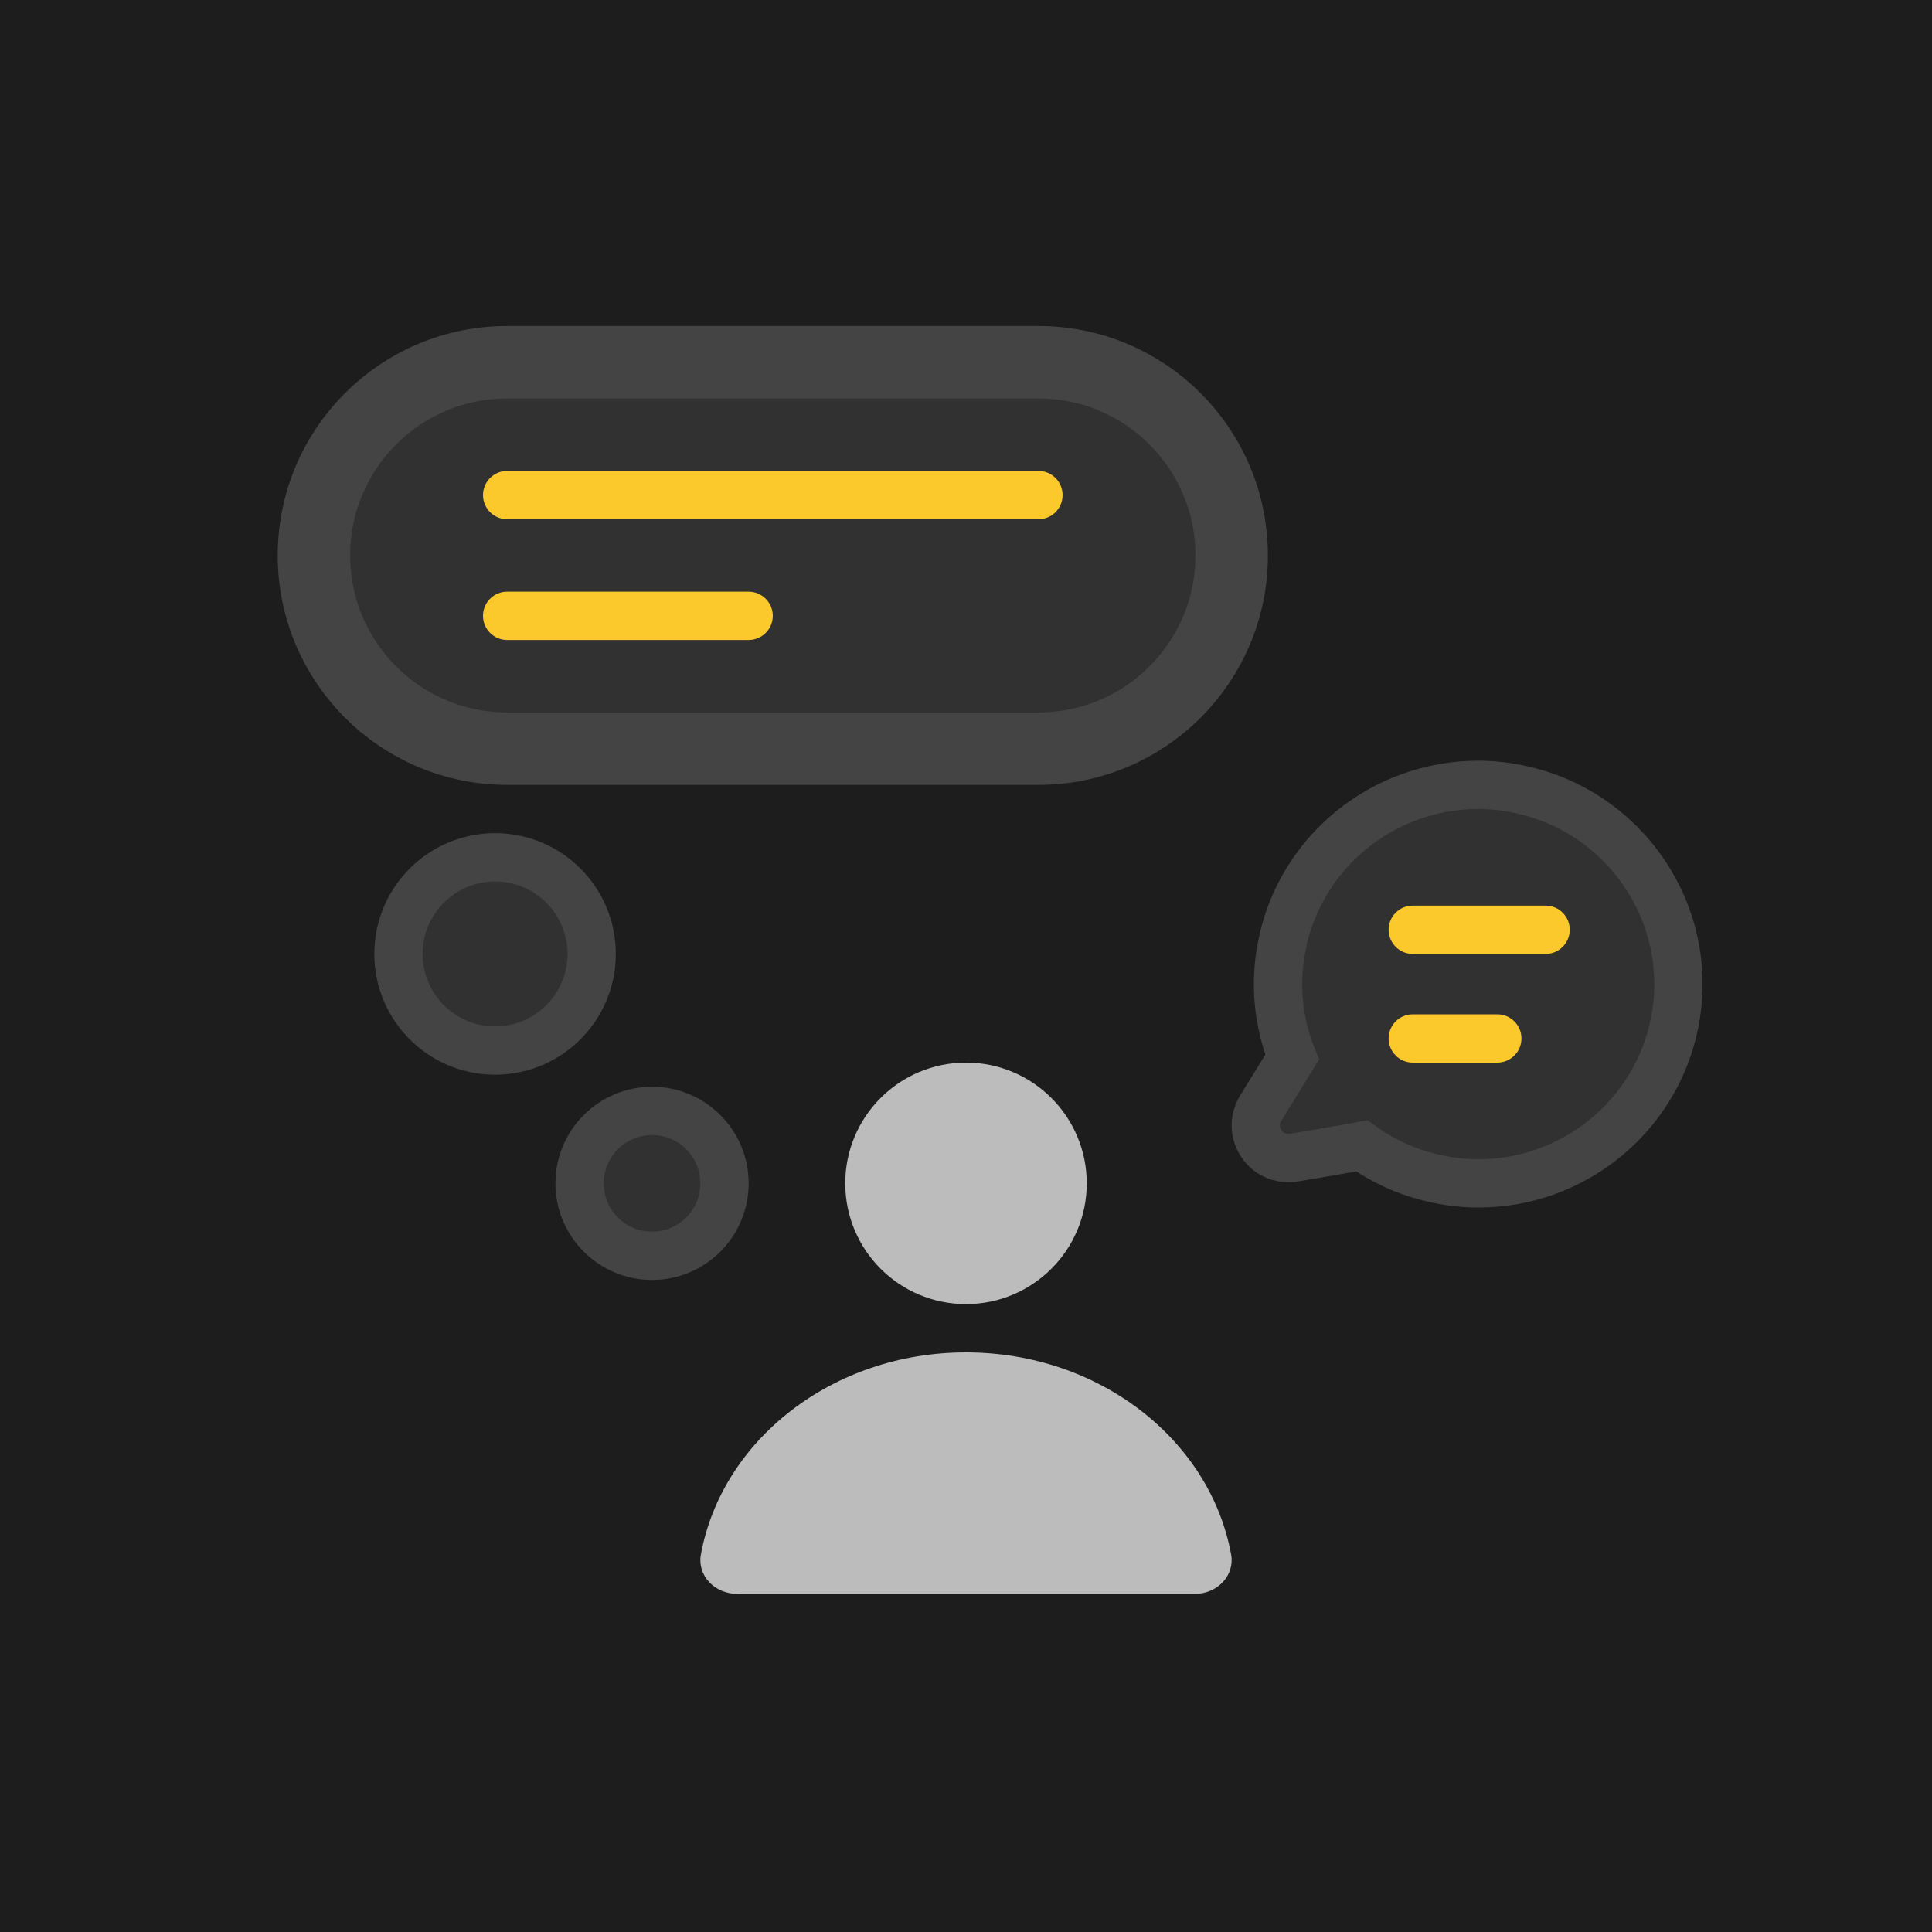
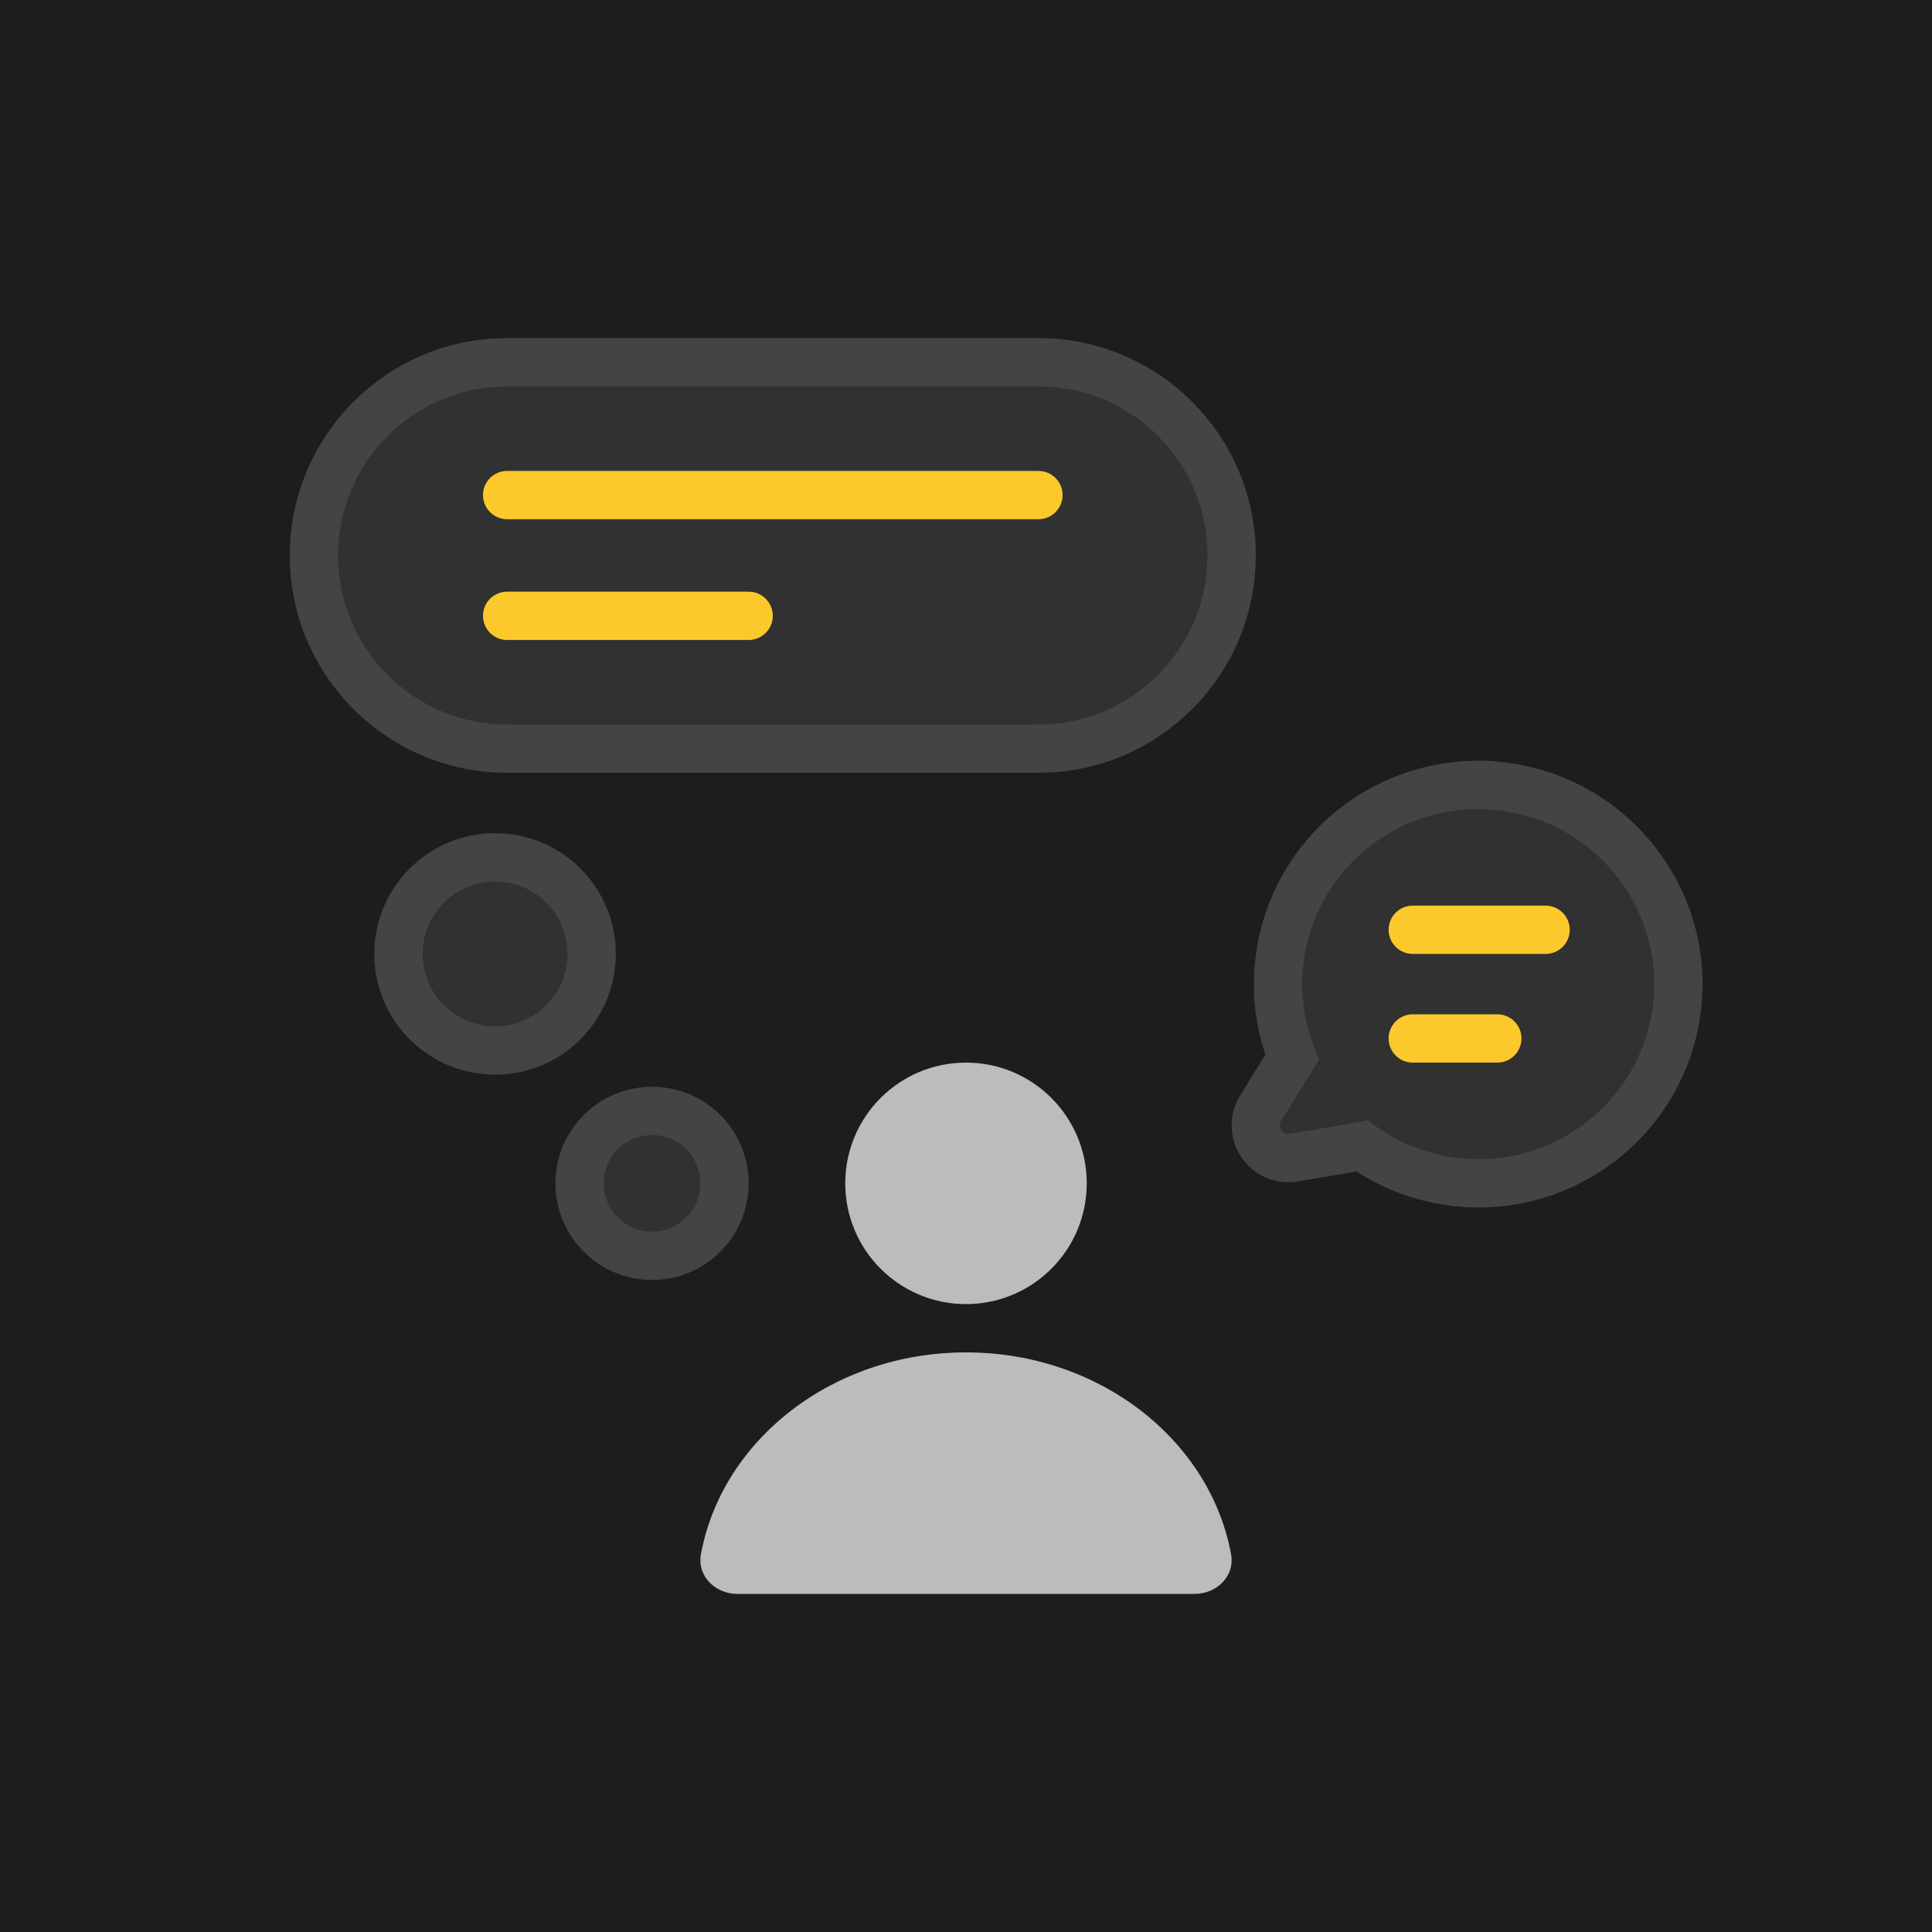
<svg xmlns="http://www.w3.org/2000/svg" width="160" height="160" viewBox="0 0 160 160" fill="none">
  <g id="skill-workflow">
    <rect width="160" height="160" fill="#1D1D1D" />
    <g id="person">
      <path id="Vector" d="M80 108C85.523 108 90 103.523 90 98C90 92.477 85.523 88 80 88C74.477 88 70 92.477 70 98C70 103.523 74.477 108 80 108Z" fill="#BCBCBC" />
      <path id="Vector_2" d="M98.922 132C100.838 132 102.258 130.457 101.961 128.766C100.243 119.27 91.063 112 80 112C68.937 112 59.757 119.27 58.039 128.766C57.742 130.457 59.162 132 61.078 132H98.922Z" fill="#BCBCBC" />
    </g>
    <path id="bubble-1" d="M54 104C57.314 104 60 101.314 60 98C60 94.686 57.314 92 54 92C50.686 92 48 94.686 48 98C48 101.314 50.686 104 54 104Z" fill="#313131" stroke="#444444" stroke-width="4" />
    <path id="bubble-2" d="M41 87C45.418 87 49 83.418 49 79C49 74.582 45.418 71 41 71C36.582 71 33 74.582 33 79C33 83.418 36.582 87 41 87Z" fill="#313131" stroke="#444444" stroke-width="4" />
-     <rect id="bubble-3" x="26" y="30" width="76" height="32" rx="16" fill="#313131" stroke="#444444" stroke-width="6" vector-effect="non-scaling-stroke" />
+     <rect id="bubble-3" x="26" y="30" width="76" height="32" rx="16" fill="#313131" stroke="#444444" stroke-width="4" />
    <rect id="line-1" x="40" y="39" width="48" height="4" rx="2" fill="#FCC92C" />
    <rect id="line-2" x="40" y="49" width="24" height="4" rx="2" fill="#FCC92C" />
    <path id="bubble-4" d="M122.42 98C121.345 98 120.27 97.893 119.231 97.679C116.866 97.215 114.715 96.288 112.78 94.896C110.63 95.289 107.011 95.895 107.011 95.895H106.545L106.186 95.859C105.47 95.717 104.86 95.324 104.466 94.718C103.857 93.826 103.857 92.684 104.395 91.792L107.011 87.547C105.828 84.622 105.541 81.447 106.151 78.343C107.656 70.601 114.5 65 122.42 65C123.495 65 124.57 65.107 125.61 65.321C134.569 67.069 140.446 75.738 138.69 84.657C137.185 92.399 130.34 98 122.456 98H122.42Z" fill="#313131" stroke="#444444" stroke-width="4" />
    <rect id="line-3" x="115" y="75" width="15" height="4" rx="2" fill="#FCC92C" />
    <rect id="line-4" x="115" y="84" width="11" height="4" rx="2" fill="#FCC92C" />
  </g>
</svg>
